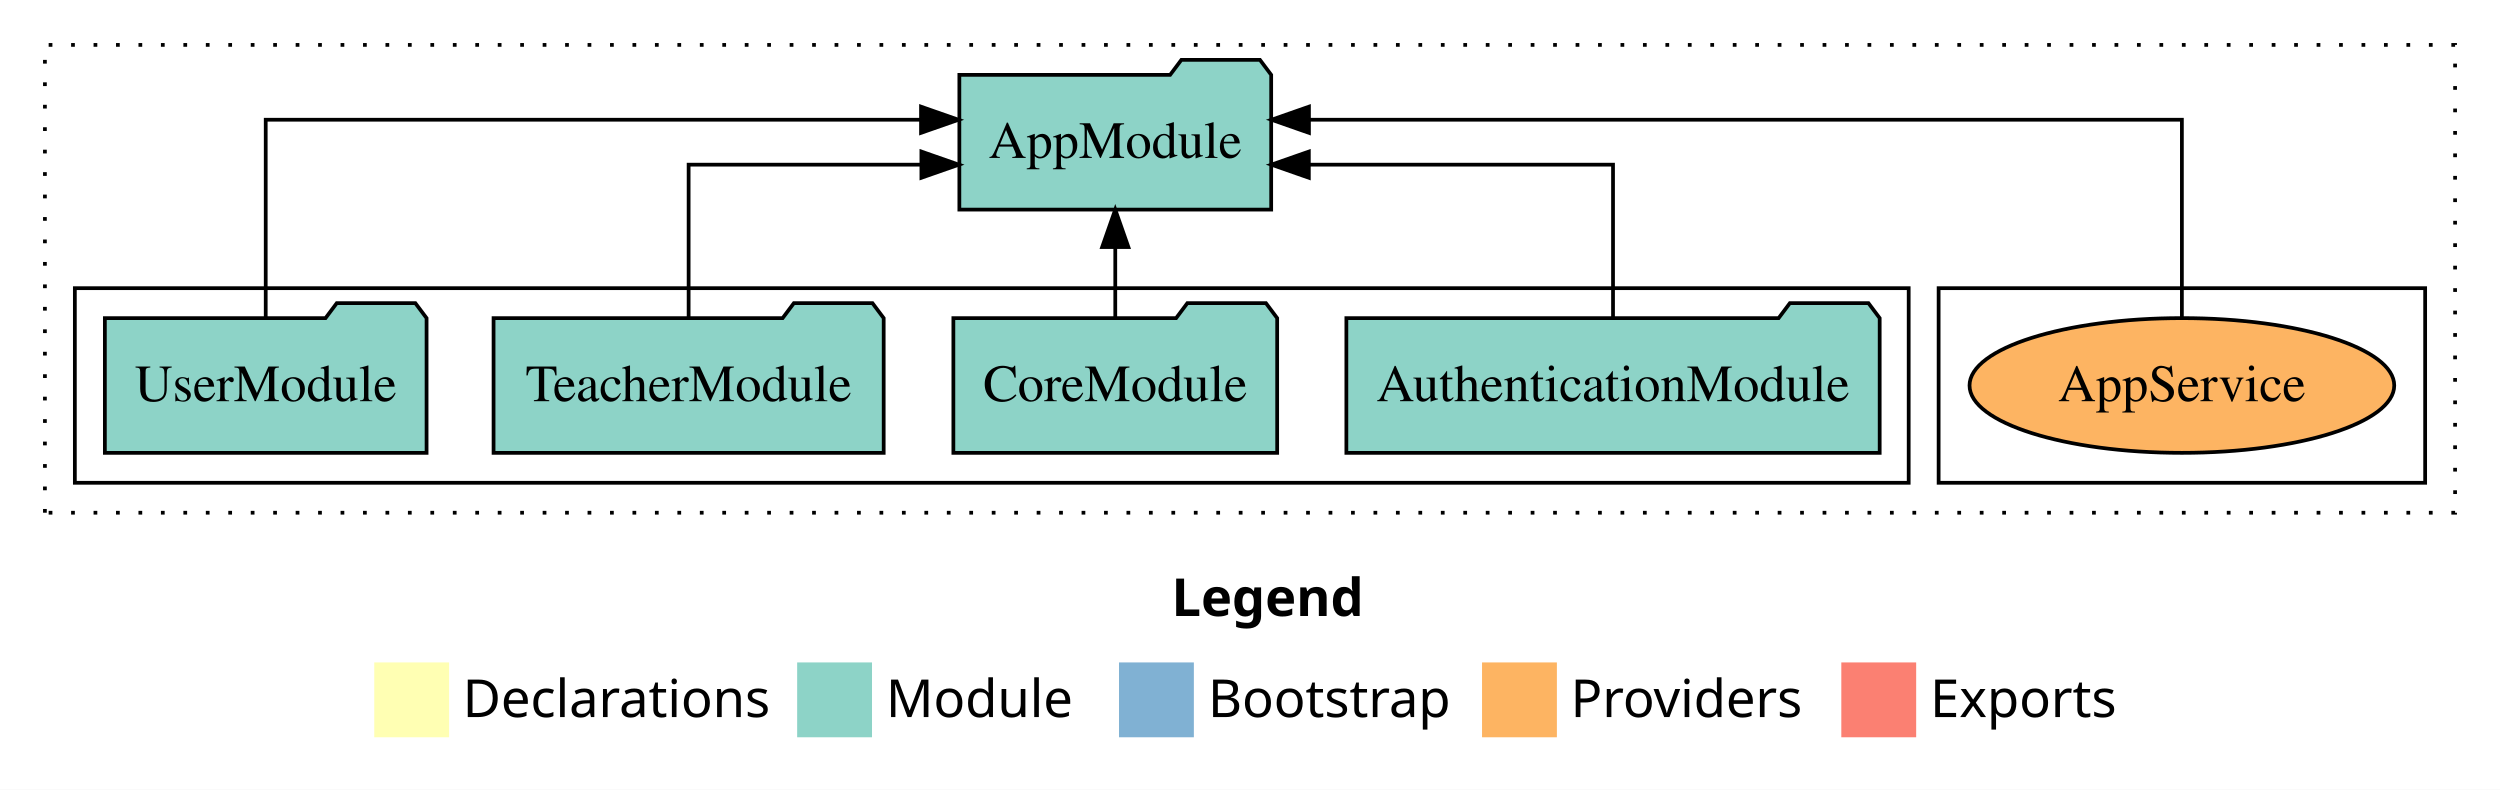
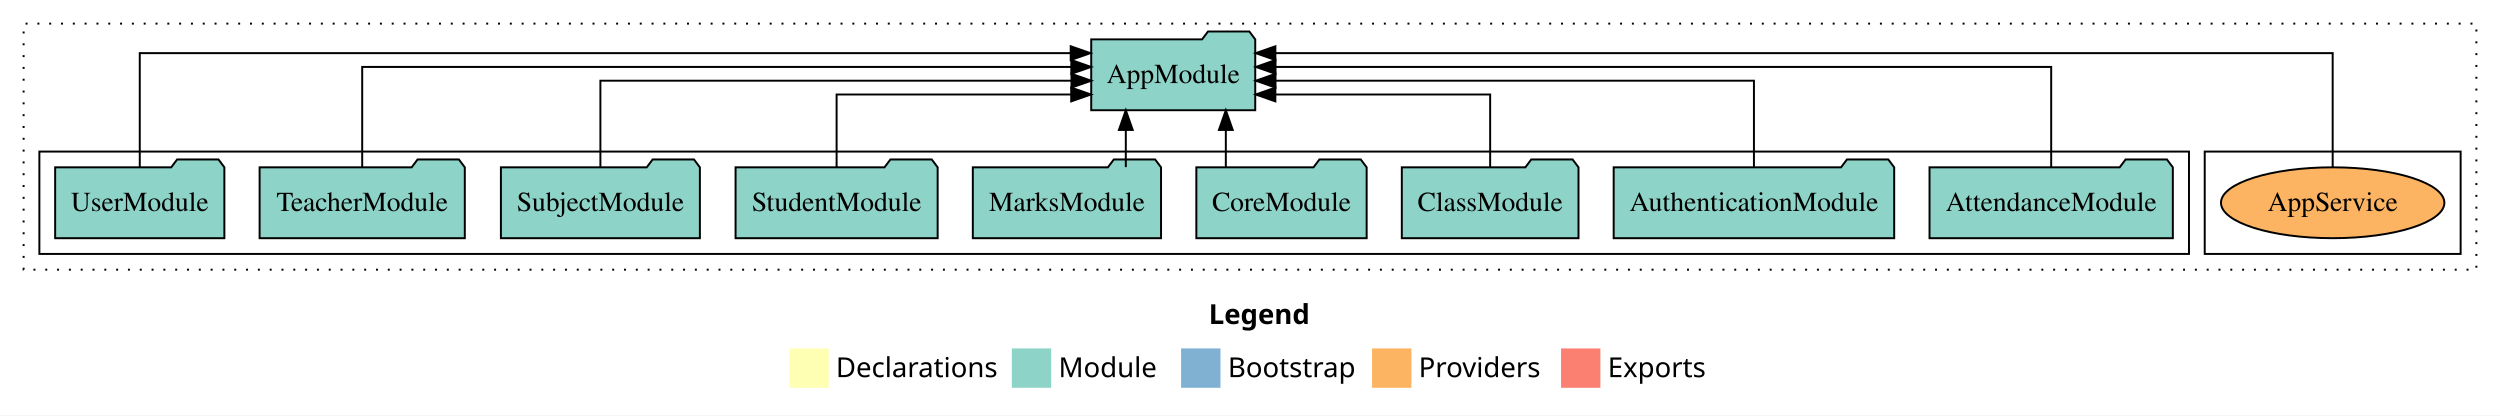
- <svg xmlns="http://www.w3.org/2000/svg" width="668pt" height="211pt" viewBox="0.00 0.00 668.00 211.00">
+ <svg xmlns="http://www.w3.org/2000/svg" width="1270pt" height="211pt" viewBox="0.00 0.00 1270.00 211.00">
  <g id="graph0" class="graph" transform="scale(1 1) rotate(0) translate(4 207)">
-     <polygon fill="white" stroke="transparent" points="-4,4 -4,-207 664,-207 664,4 -4,4" />
-     <text text-anchor="start" x="309.01" y="-42.4" font-family="Times-12" font-weight="bold" font-size="14.00">Legend</text>
-     <polygon fill="#ffffb3" stroke="transparent" points="96,-10 96,-30 116,-30 116,-10 96,-10" />
-     <text text-anchor="start" x="119.63" y="-15.4" font-family="Times-12" font-size="14.00">  Declarations</text>
-     <polygon fill="#8dd3c7" stroke="transparent" points="209,-10 209,-30 229,-30 229,-10 209,-10" />
-     <text text-anchor="start" x="232.73" y="-15.4" font-family="Times-12" font-size="14.00">  Module</text>
-     <polygon fill="#80b1d3" stroke="transparent" points="295,-10 295,-30 315,-30 315,-10 295,-10" />
-     <text text-anchor="start" x="318.78" y="-15.4" font-family="Times-12" font-size="14.00">  Bootstrap</text>
-     <polygon fill="#fdb462" stroke="transparent" points="392,-10 392,-30 412,-30 412,-10 392,-10" />
-     <text text-anchor="start" x="415.67" y="-15.4" font-family="Times-12" font-size="14.00">  Providers</text>
-     <polygon fill="#fb8072" stroke="transparent" points="488,-10 488,-30 508,-30 508,-10 488,-10" />
-     <text text-anchor="start" x="511.73" y="-15.4" font-family="Times-12" font-size="14.00">  Exports</text>
+     <polygon fill="white" stroke="transparent" points="-4,4 -4,-207 1266,-207 1266,4 -4,4" />
+     <text text-anchor="start" x="610.01" y="-42.4" font-family="Times-12" font-weight="bold" font-size="14.00">Legend</text>
+     <polygon fill="#ffffb3" stroke="transparent" points="397,-10 397,-30 417,-30 417,-10 397,-10" />
+     <text text-anchor="start" x="420.63" y="-15.4" font-family="Times-12" font-size="14.00">  Declarations</text>
+     <polygon fill="#8dd3c7" stroke="transparent" points="510,-10 510,-30 530,-30 530,-10 510,-10" />
+     <text text-anchor="start" x="533.73" y="-15.4" font-family="Times-12" font-size="14.00">  Module</text>
+     <polygon fill="#80b1d3" stroke="transparent" points="596,-10 596,-30 616,-30 616,-10 596,-10" />
+     <text text-anchor="start" x="619.78" y="-15.4" font-family="Times-12" font-size="14.00">  Bootstrap</text>
+     <polygon fill="#fdb462" stroke="transparent" points="693,-10 693,-30 713,-30 713,-10 693,-10" />
+     <text text-anchor="start" x="716.67" y="-15.4" font-family="Times-12" font-size="14.00">  Providers</text>
+     <polygon fill="#fb8072" stroke="transparent" points="789,-10 789,-30 809,-30 809,-10 789,-10" />
+     <text text-anchor="start" x="812.73" y="-15.4" font-family="Times-12" font-size="14.00">  Exports</text>
    <g id="clust1" class="cluster">
-       <polygon fill="none" stroke="black" stroke-dasharray="1,5" points="8,-70 8,-195 652,-195 652,-70 8,-70" />
+       <polygon fill="none" stroke="black" stroke-dasharray="1,5" points="8,-70 8,-195 1254,-195 1254,-70 8,-70" />
    </g>
    <g id="clust6" class="cluster">
-       <polygon fill="none" stroke="black" points="514,-78 514,-130 644,-130 644,-78 514,-78" />
+       <polygon fill="none" stroke="black" points="1116,-78 1116,-130 1246,-130 1246,-78 1116,-78" />
    </g>
    <g id="clust3" class="cluster">
-       <polygon fill="none" stroke="black" points="16,-78 16,-130 506,-130 506,-78 16,-78" />
+       <polygon fill="none" stroke="black" points="16,-78 16,-130 1108,-130 1108,-78 16,-78" />
    </g>
    <g id="node1" class="node">
-       <polygon fill="#8dd3c7" stroke="black" points="498.25,-122 495.25,-126 474.25,-126 471.25,-122 355.75,-122 355.75,-86 498.25,-86 498.25,-122" />
-       <text text-anchor="middle" x="427" y="-99.8" font-family="Times,serif" font-size="14.00">AuthenticationModule</text>
+       <polygon fill="#8dd3c7" stroke="black" points="1099.8,-122 1096.8,-126 1075.8,-126 1072.8,-122 976.2,-122 976.2,-86 1099.8,-86 1099.8,-122" />
+       <text text-anchor="middle" x="1038" y="-99.8" font-family="Times,serif" font-size="14.00">AttendanceModule</text>
+     </g>
+     <g id="node10" class="node">
+       <polygon fill="#8dd3c7" stroke="black" points="633.66,-187 630.66,-191 609.66,-191 606.66,-187 550.34,-187 550.34,-151 633.66,-151 633.66,-187" />
+       <text text-anchor="middle" x="592" y="-164.8" font-family="Times,serif" font-size="14.00">AppModule</text>
+     </g>
+     <g id="edge1" class="edge">
+       <path fill="none" stroke="black" d="M1038,-122.13C1038,-142.57 1038,-173 1038,-173 1038,-173 643.96,-173 643.96,-173" />
+       <polygon fill="black" stroke="black" points="643.96,-169.5 633.96,-173 643.96,-176.5 643.96,-169.5" />
+     </g>
+     <g id="node2" class="node">
+       <polygon fill="#8dd3c7" stroke="black" points="958.25,-122 955.25,-126 934.25,-126 931.25,-122 815.75,-122 815.75,-86 958.25,-86 958.25,-122" />
+       <text text-anchor="middle" x="887" y="-99.8" font-family="Times,serif" font-size="14.00">AuthenticationModule</text>
+     </g>
+     <g id="edge2" class="edge">
+       <path fill="none" stroke="black" d="M887,-122.27C887,-140.56 887,-166 887,-166 887,-166 643.95,-166 643.95,-166" />
+       <polygon fill="black" stroke="black" points="643.95,-162.5 633.95,-166 643.95,-169.5 643.95,-162.5" />
+     </g>
+     <g id="node3" class="node">
+       <polygon fill="#8dd3c7" stroke="black" points="797.88,-122 794.88,-126 773.88,-126 770.88,-122 708.12,-122 708.12,-86 797.88,-86 797.88,-122" />
+       <text text-anchor="middle" x="753" y="-99.8" font-family="Times,serif" font-size="14.00">ClassModule</text>
+     </g>
+     <g id="edge3" class="edge">
+       <path fill="none" stroke="black" d="M753,-122.01C753,-138.05 753,-159 753,-159 753,-159 643.88,-159 643.88,-159" />
+       <polygon fill="black" stroke="black" points="643.88,-155.5 633.88,-159 643.88,-162.5 643.88,-155.5" />
+     </g>
+     <g id="node4" class="node">
+       <polygon fill="#8dd3c7" stroke="black" points="690.26,-122 687.26,-126 666.26,-126 663.26,-122 603.74,-122 603.74,-86 690.26,-86 690.26,-122" />
+       <text text-anchor="middle" x="647" y="-99.8" font-family="Times,serif" font-size="14.00">CoreModule</text>
+     </g>
+     <g id="edge4" class="edge">
+       <path fill="none" stroke="black" d="M618.72,-122.11C618.72,-122.11 618.72,-140.99 618.72,-140.99" />
+       <polygon fill="black" stroke="black" points="615.22,-140.99 618.72,-150.99 622.22,-140.99 615.22,-140.99" />
    </g>
    <g id="node5" class="node">
-       <polygon fill="#8dd3c7" stroke="black" points="335.66,-187 332.66,-191 311.66,-191 308.66,-187 252.34,-187 252.34,-151 335.66,-151 335.66,-187" />
-       <text text-anchor="middle" x="294" y="-164.8" font-family="Times,serif" font-size="14.00">AppModule</text>
+       <polygon fill="#8dd3c7" stroke="black" points="585.81,-122 582.81,-126 561.81,-126 558.81,-122 490.19,-122 490.19,-86 585.81,-86 585.81,-122" />
+       <text text-anchor="middle" x="538" y="-99.8" font-family="Times,serif" font-size="14.00">MarksModule</text>
    </g>
-     <g id="edge1" class="edge">
-       <path fill="none" stroke="black" d="M427,-122.02C427,-139.37 427,-163 427,-163 427,-163 345.72,-163 345.72,-163" />
-       <polygon fill="black" stroke="black" points="345.72,-159.5 335.72,-163 345.72,-166.5 345.72,-159.5" />
+     <g id="edge5" class="edge">
+       <path fill="none" stroke="black" d="M567.91,-122.11C567.91,-122.11 567.91,-140.99 567.91,-140.99" />
+       <polygon fill="black" stroke="black" points="564.41,-140.99 567.91,-150.99 571.41,-140.99 564.41,-140.99" />
    </g>
-     <g id="node2" class="node">
-       <polygon fill="#8dd3c7" stroke="black" points="337.26,-122 334.26,-126 313.26,-126 310.26,-122 250.74,-122 250.74,-86 337.26,-86 337.26,-122" />
-       <text text-anchor="middle" x="294" y="-99.8" font-family="Times,serif" font-size="14.00">CoreModule</text>
+     <g id="node6" class="node">
+       <polygon fill="#8dd3c7" stroke="black" points="472.33,-122 469.33,-126 448.33,-126 445.33,-122 369.67,-122 369.67,-86 472.33,-86 472.33,-122" />
+       <text text-anchor="middle" x="421" y="-99.8" font-family="Times,serif" font-size="14.00">StudentModule</text>
    </g>
-     <g id="edge2" class="edge">
-       <path fill="none" stroke="black" d="M294,-122.11C294,-122.11 294,-140.99 294,-140.99" />
-       <polygon fill="black" stroke="black" points="290.5,-140.99 294,-150.99 297.5,-140.99 290.5,-140.99" />
+     <g id="edge6" class="edge">
+       <path fill="none" stroke="black" d="M421,-122.01C421,-138.05 421,-159 421,-159 421,-159 540.17,-159 540.17,-159" />
+       <polygon fill="black" stroke="black" points="540.17,-162.5 550.17,-159 540.17,-155.5 540.17,-162.5" />
    </g>
-     <g id="node3" class="node">
+     <g id="node7" class="node">
+       <polygon fill="#8dd3c7" stroke="black" points="351.54,-122 348.54,-126 327.54,-126 324.54,-122 250.46,-122 250.46,-86 351.54,-86 351.54,-122" />
+       <text text-anchor="middle" x="301" y="-99.8" font-family="Times,serif" font-size="14.00">SubjectModule</text>
+     </g>
+     <g id="edge7" class="edge">
+       <path fill="none" stroke="black" d="M301,-122.27C301,-140.56 301,-166 301,-166 301,-166 540.31,-166 540.31,-166" />
+       <polygon fill="black" stroke="black" points="540.31,-169.5 550.31,-166 540.31,-162.5 540.31,-169.5" />
+     </g>
+     <g id="node8" class="node">
      <polygon fill="#8dd3c7" stroke="black" points="232.12,-122 229.12,-126 208.12,-126 205.12,-122 127.88,-122 127.88,-86 232.12,-86 232.12,-122" />
      <text text-anchor="middle" x="180" y="-99.8" font-family="Times,serif" font-size="14.00">TeacherModule</text>
    </g>
-     <g id="edge3" class="edge">
-       <path fill="none" stroke="black" d="M180,-122.02C180,-139.37 180,-163 180,-163 180,-163 242.2,-163 242.2,-163" />
-       <polygon fill="black" stroke="black" points="242.2,-166.5 252.2,-163 242.2,-159.5 242.2,-166.5" />
+     <g id="edge8" class="edge">
+       <path fill="none" stroke="black" d="M180,-122.13C180,-142.57 180,-173 180,-173 180,-173 540.23,-173 540.23,-173" />
+       <polygon fill="black" stroke="black" points="540.23,-176.5 550.23,-173 540.23,-169.5 540.23,-176.5" />
    </g>
-     <g id="node4" class="node">
+     <g id="node9" class="node">
      <polygon fill="#8dd3c7" stroke="black" points="109.98,-122 106.98,-126 85.98,-126 82.98,-122 24.02,-122 24.02,-86 109.98,-86 109.98,-122" />
      <text text-anchor="middle" x="67" y="-99.8" font-family="Times,serif" font-size="14.00">UserModule</text>
    </g>
-     <g id="edge4" class="edge">
-       <path fill="none" stroke="black" d="M67,-122.28C67,-143.32 67,-175 67,-175 67,-175 242.1,-175 242.1,-175" />
-       <polygon fill="black" stroke="black" points="242.1,-178.5 252.1,-175 242.1,-171.5 242.1,-178.5" />
+     <g id="edge9" class="edge">
+       <path fill="none" stroke="black" d="M67,-122.01C67,-144.49 67,-180 67,-180 67,-180 539.92,-180 539.92,-180" />
+       <polygon fill="black" stroke="black" points="539.92,-183.5 549.92,-180 539.92,-176.5 539.92,-183.5" />
    </g>
-     <g id="node6" class="node">
-       <ellipse fill="#fdb462" stroke="black" cx="579" cy="-104" rx="56.74" ry="18" />
-       <text text-anchor="middle" x="579" y="-99.8" font-family="Times,serif" font-size="14.00">AppService</text>
+     <g id="node11" class="node">
+       <ellipse fill="#fdb462" stroke="black" cx="1181" cy="-104" rx="56.74" ry="18" />
+       <text text-anchor="middle" x="1181" y="-99.8" font-family="Times,serif" font-size="14.00">AppService</text>
    </g>
-     <g id="edge5" class="edge">
-       <path fill="none" stroke="black" d="M579,-122.28C579,-143.32 579,-175 579,-175 579,-175 345.75,-175 345.75,-175" />
-       <polygon fill="black" stroke="black" points="345.75,-171.5 335.75,-175 345.75,-178.5 345.75,-171.5" />
+     <g id="edge10" class="edge">
+       <path fill="none" stroke="black" d="M1181,-122.01C1181,-144.49 1181,-180 1181,-180 1181,-180 643.89,-180 643.89,-180" />
+       <polygon fill="black" stroke="black" points="643.89,-176.5 633.89,-180 643.89,-183.5 643.89,-176.5" />
    </g>
  </g>
</svg>
